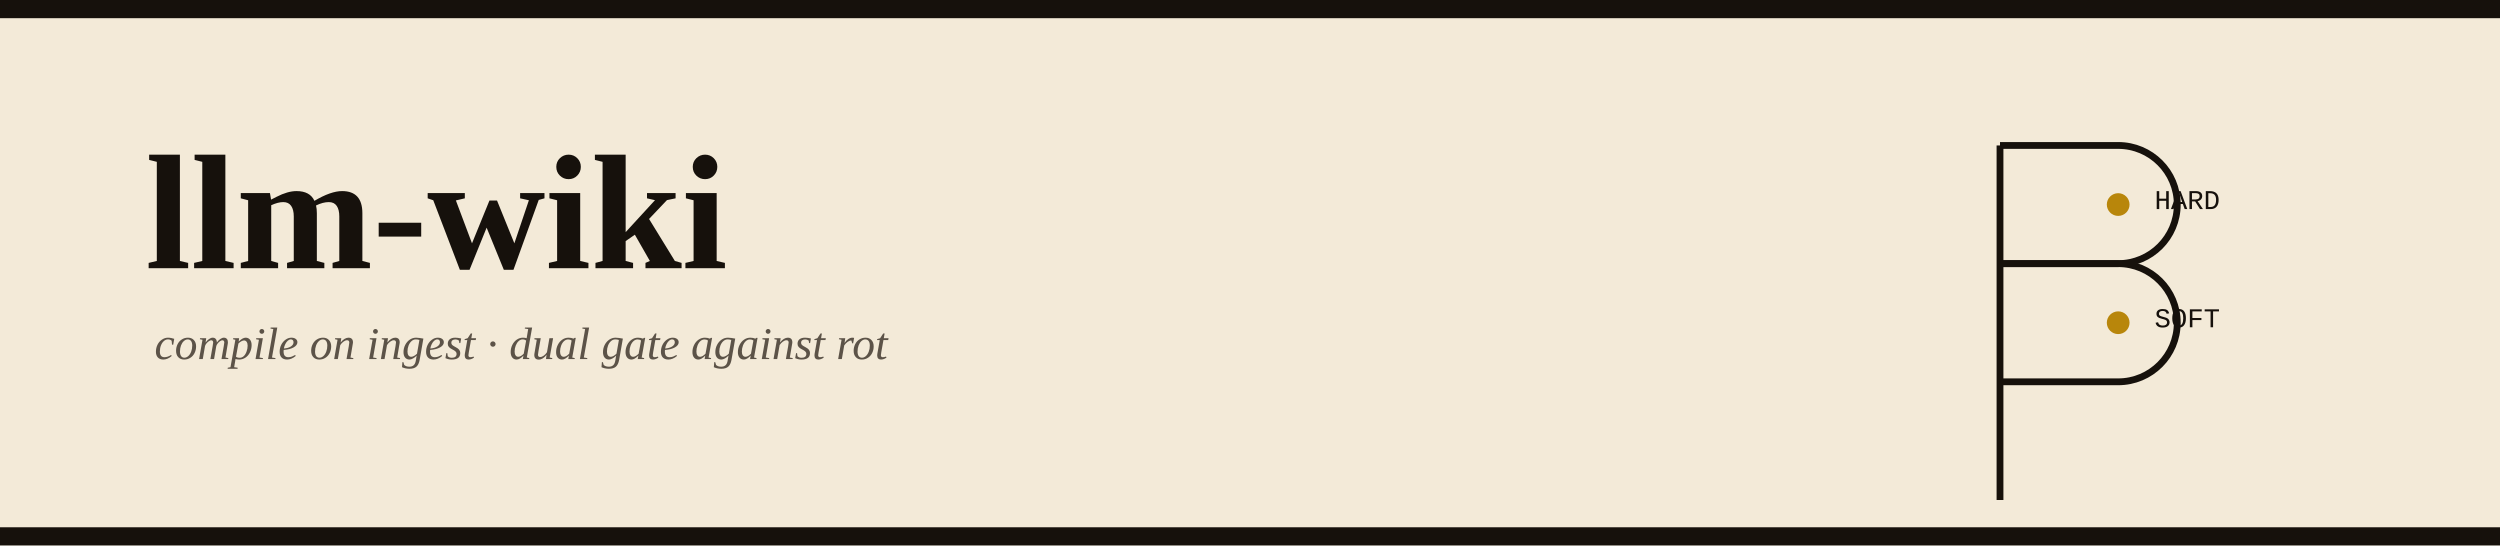
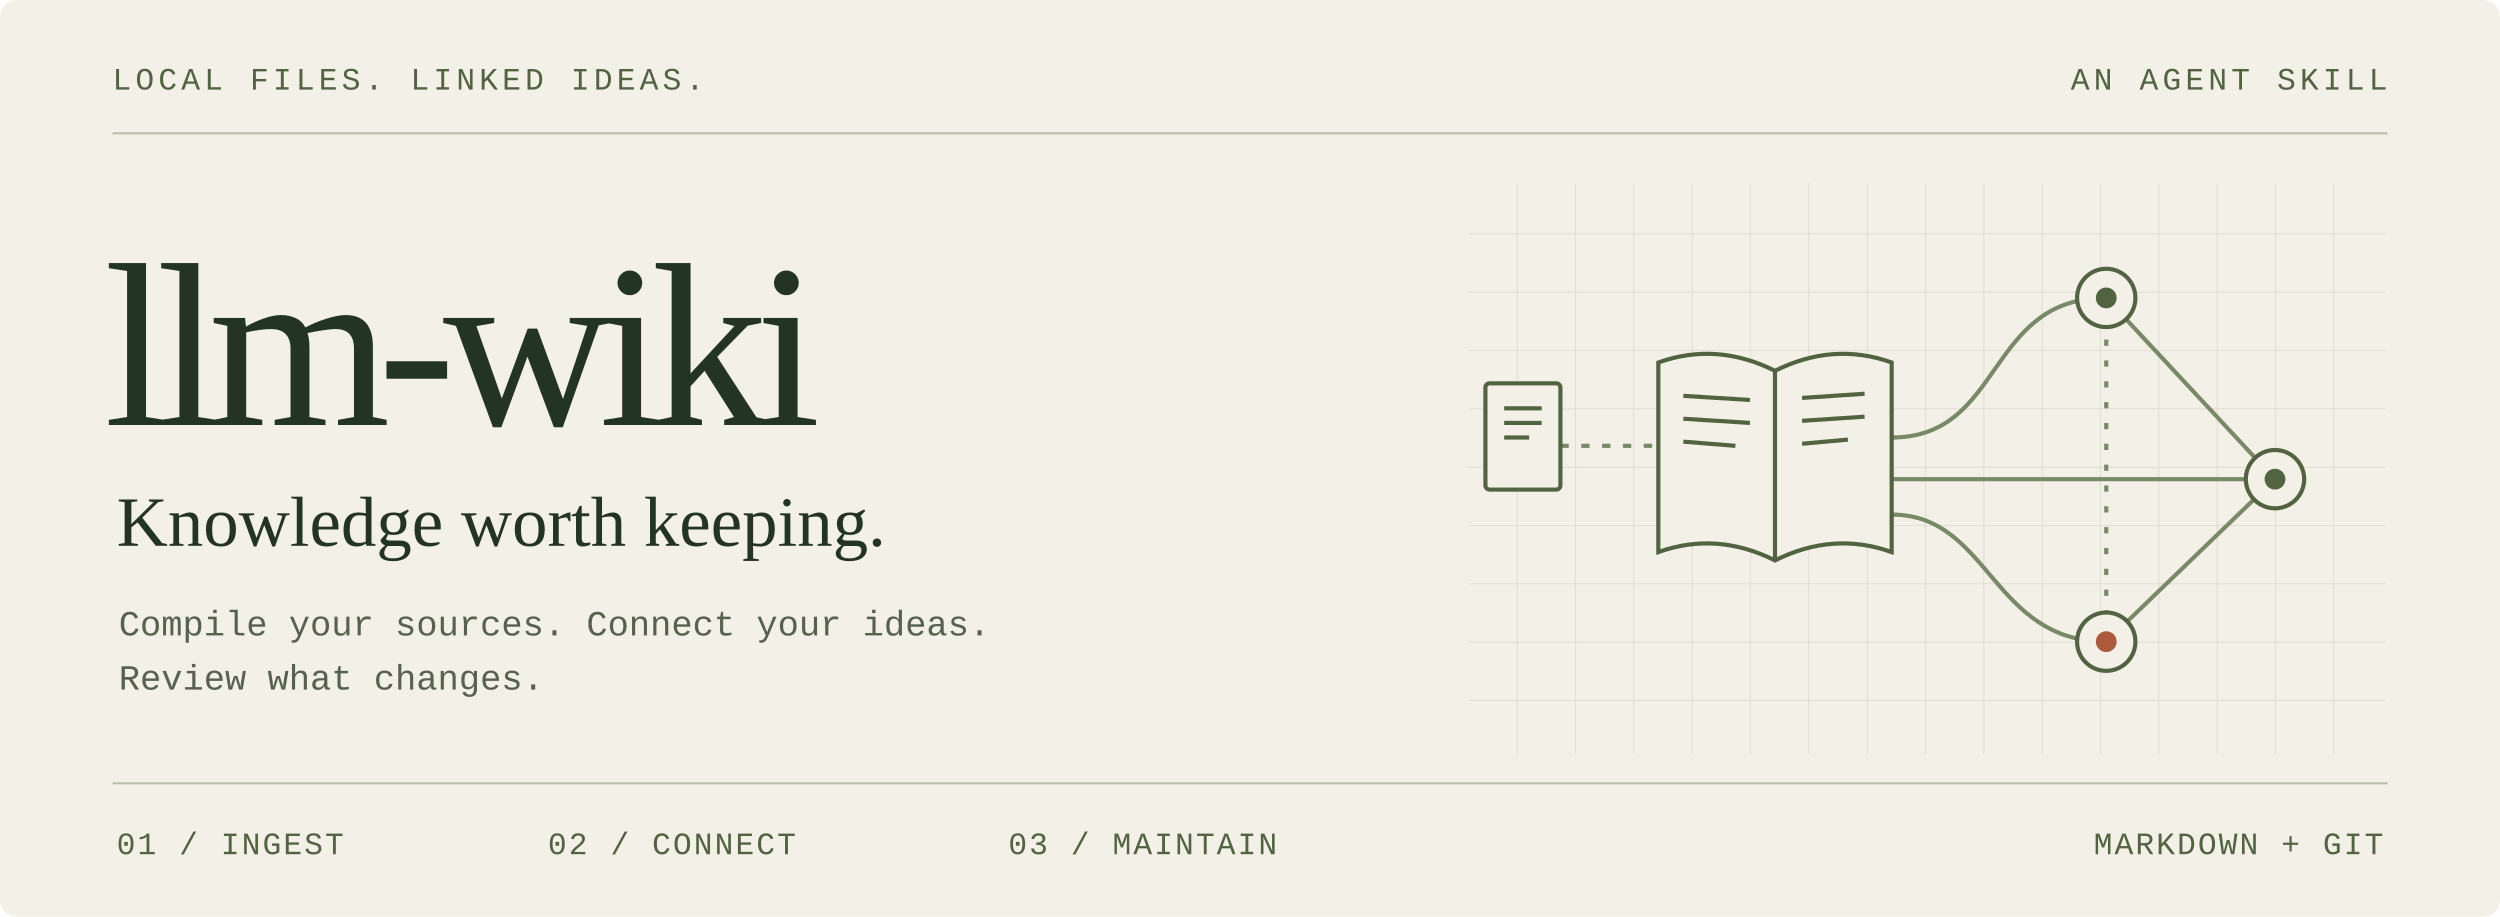
- <svg xmlns="http://www.w3.org/2000/svg" width="1100" height="240" viewBox="0 0 1100 240" role="img" aria-label="llm-wiki">
-   <rect width="1100" height="240" fill="#f3ead8" />
-   <rect x="0" y="0" width="1100" height="8" fill="#16110c" />
-   <rect x="0" y="232" width="1100" height="8" fill="#16110c" />
-   <text x="64" y="118" fill="#16110c" font-family="Georgia, Times New Roman, serif" font-size="72" font-weight="700">llm-wiki</text>
-   <text x="68" y="158" fill="#5c5348" font-family="Georgia, Times New Roman, serif" font-size="20" font-style="italic">compile on ingest · dual gate against rot</text>
-   <g fill="none" stroke="#16110c" stroke-width="3" transform="translate(860,44)">
-     <path d="M20 20 V176" />
-     <path d="M20 20 H72 A26 26 0 0 1 72 72 H20" />
-     <path d="M20 72 H72 A26 26 0 0 1 72 124 H20" />
-     <circle cx="72" cy="46" r="5" fill="#b8860b" stroke="none" />
-     <circle cx="72" cy="98" r="5" fill="#b8860b" stroke="none" />
+ <svg xmlns="http://www.w3.org/2000/svg" width="1200" height="440" viewBox="0 0 1200 440" role="img" aria-labelledby="title desc">
+   <defs>
+     <pattern id="grid" width="28" height="28" patternUnits="userSpaceOnUse">
+       <path d="M28 0H0V28" fill="none" stroke="#d9d8c8" stroke-width="0.7" />
+     </pattern>
+   </defs>
+   <rect width="1200" height="440" rx="8" fill="#f3f1e7" />
+   <path d="M54 64H1146" stroke="#b8bdab" />
+   <g fill="#526342" font-family="'Courier New', monospace" font-size="15" letter-spacing="2">
+     <text x="54" y="43">LOCAL FILES. LINKED IDEAS.</text>
+     <text x="1146" y="43" text-anchor="end">AN AGENT SKILL</text>
  </g>
-   <text x="948" y="92" fill="#16110c" font-family="Courier New, monospace" font-size="12">HARD</text>
-   <text x="948" y="144" fill="#16110c" font-family="Courier New, monospace" font-size="12">SOFT</text>
+   <text x="50" y="204" fill="#233522" font-family="Georgia, 'Times New Roman', serif" font-size="112" letter-spacing="-6">llm-wiki</text>
+   <text x="56" y="262" fill="#233522" font-family="Georgia, 'Times New Roman', serif" font-size="34">Knowledge worth keeping.</text>
+   <g fill="#56614e" font-family="'Courier New', monospace" font-size="17">
+     <text x="57" y="305">Compile your sources. Connect your ideas.</text>
+     <text x="57" y="331">Review what changes.</text>
+   </g>
+   <rect x="705" y="88" width="440" height="274" fill="url(#grid)" />
+   <g fill="none" stroke="#788967" stroke-width="2">
+     <path d="M749 214H796" stroke-dasharray="4 6" />
+     <path d="M908 210C962 210 953 143 1011 143" />
+     <path d="M908 230H1092" />
+     <path d="M908 247C955 247 956 308 1011 308" />
+     <path d="M1011 143L1092 230L1011 308" />
+     <path d="M1011 143V308" stroke-dasharray="3 7" />
+   </g>
+   <g stroke="#526342" stroke-width="2">
+     <rect x="713" y="184" width="36" height="51" rx="2" fill="#f3f1e7" />
+     <path d="M722 196H740M722 203H740M722 210H734" />
+     <path d="M796 174Q824 164 852 178Q880 164 908 174V265Q880 255 852 269Q824 255 796 265Z" fill="#f3f1e7" />
+     <path d="M852 178V269M808 190L840 192M808 201L840 203M808 212L833 214M865 191L895 189M865 202L895 200M865 213L887 211" />
+   </g>
+   <g fill="#f3f1e7" stroke="#526342" stroke-width="2">
+     <circle cx="1011" cy="143" r="14" />
+     <circle cx="1092" cy="230" r="14" />
+     <circle cx="1011" cy="308" r="14" />
+   </g>
+   <circle cx="1011" cy="143" r="5" fill="#526342" />
+   <circle cx="1092" cy="230" r="5" fill="#526342" />
+   <circle cx="1011" cy="308" r="5" fill="#ad593b" />
+   <path d="M54 376H1146" stroke="#b8bdab" />
+   <g fill="#526342" font-family="'Courier New', monospace" font-size="15" letter-spacing="1">
+     <text x="56" y="410">01 / INGEST</text>
+     <text x="263" y="410">02 / CONNECT</text>
+     <text x="484" y="410">03 / MAINTAIN</text>
+     <text x="1144" y="410" text-anchor="end">MARKDOWN + GIT</text>
+   </g>
</svg>
